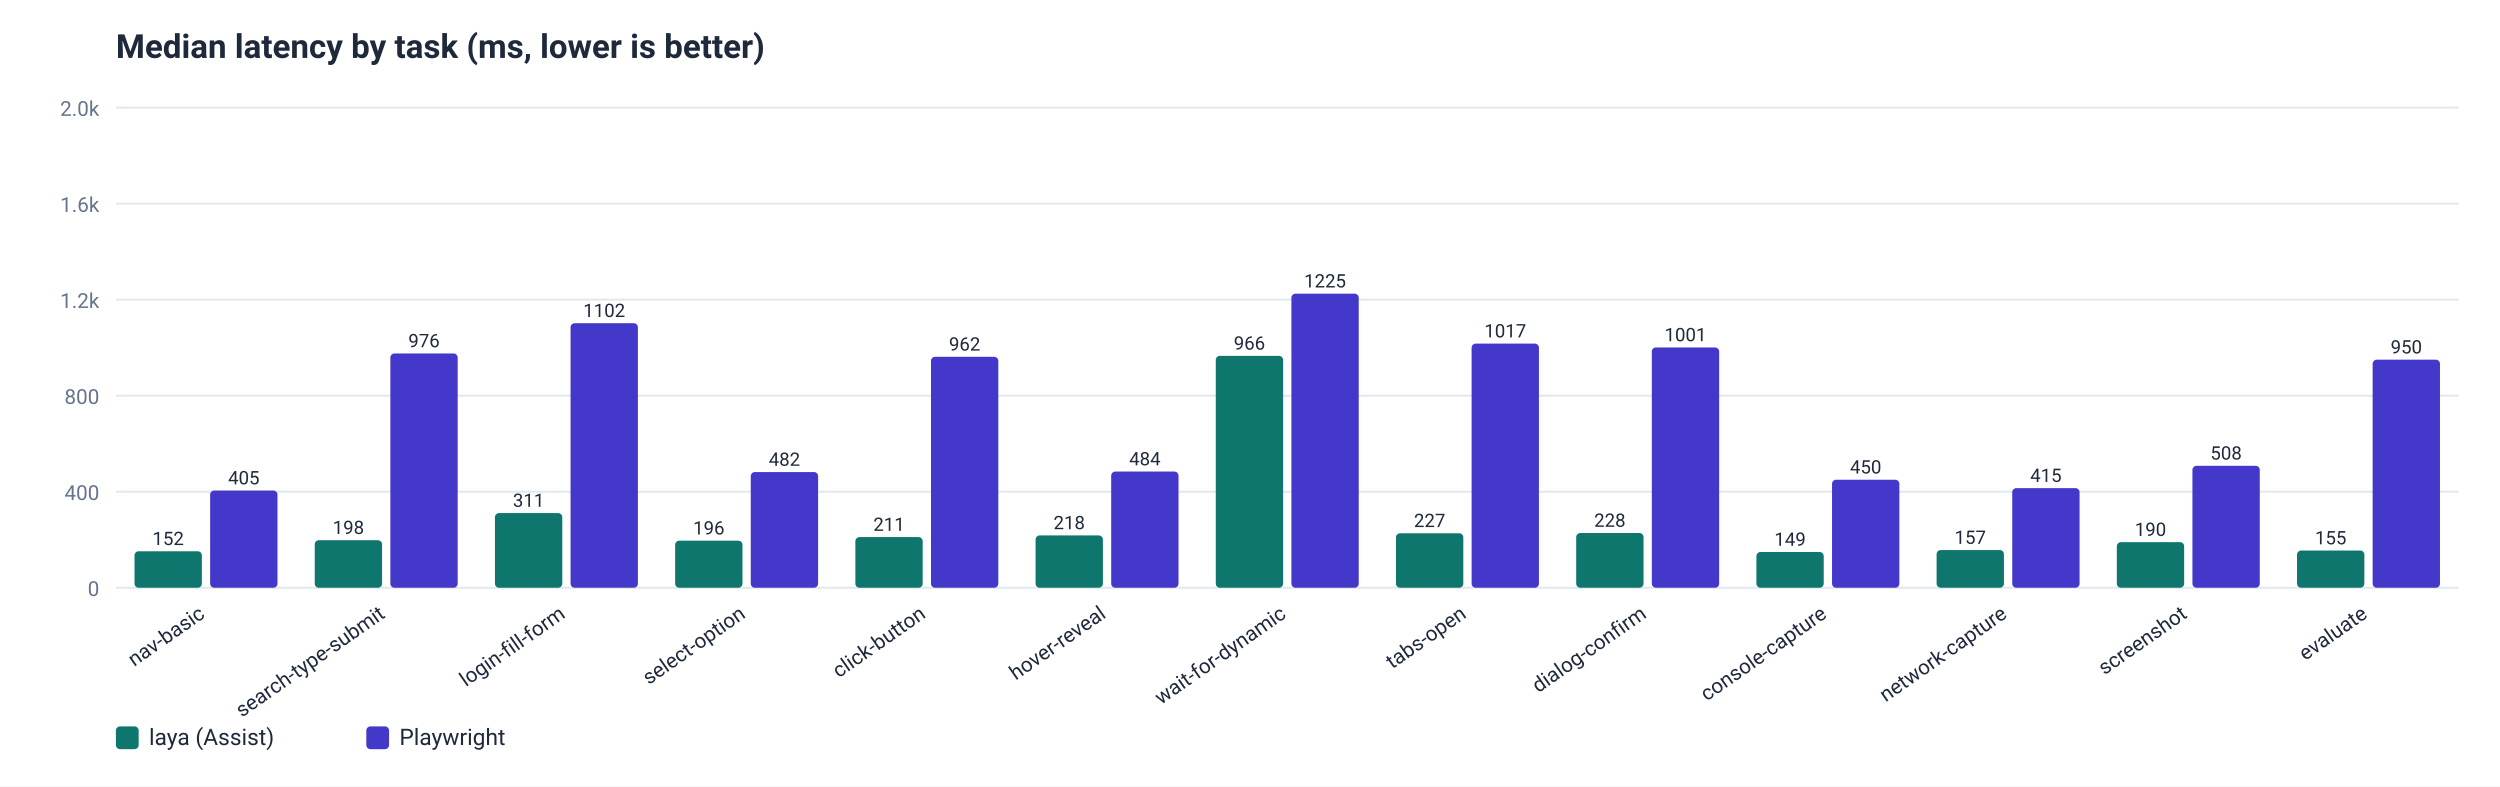
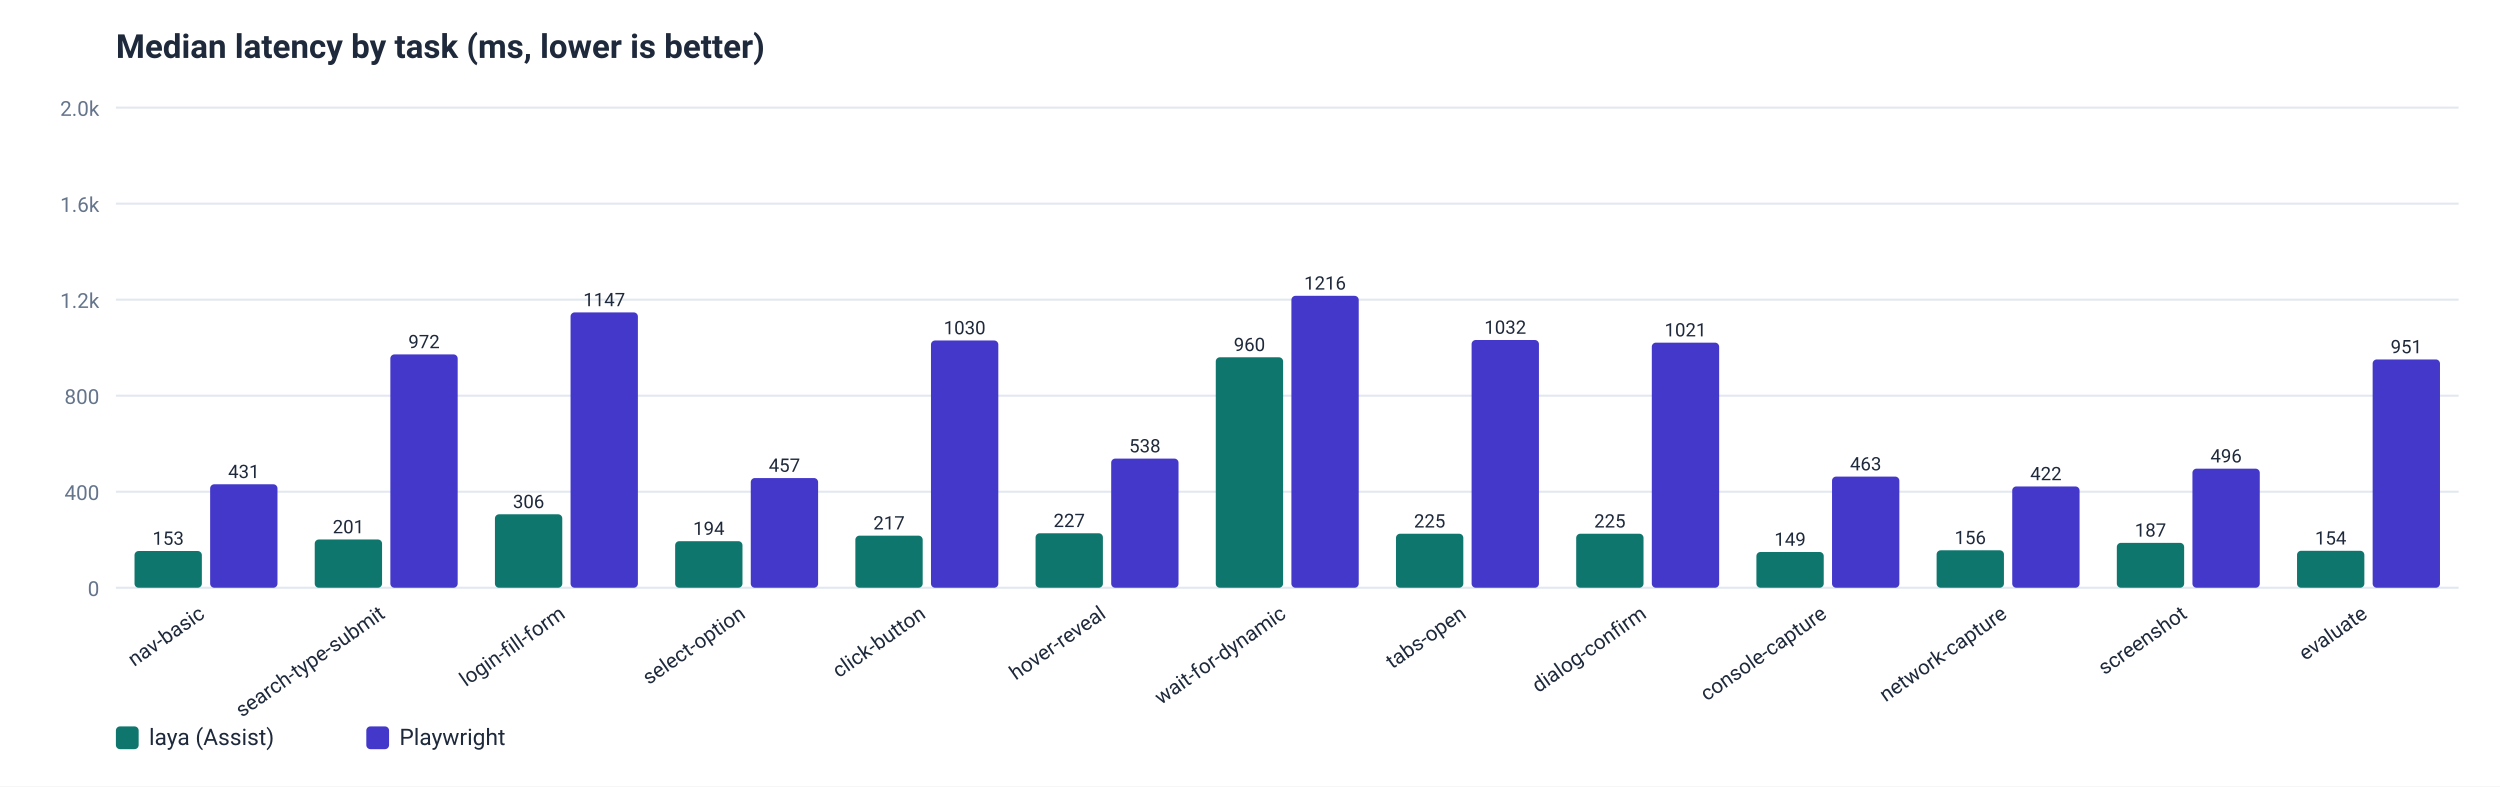
<svg xmlns="http://www.w3.org/2000/svg" width="1208" height="380" viewBox="0 0 1208 380" font-family="-apple-system,Segoe UI,Roboto,sans-serif">
  <rect width="1208" height="380" fill="#ffffff" />
  <text x="56" y="28" font-size="16" font-weight="700" fill="#1e293b">Median latency by task (ms, lower is better)</text>
  <line x1="56" y1="284" x2="1188" y2="284" stroke="#e2e8f0" stroke-width="1" />
  <text x="48" y="288" font-size="10" text-anchor="end" fill="#64748b">0</text>
  <line x1="56" y1="237.6" x2="1188" y2="237.6" stroke="#e2e8f0" stroke-width="1" />
  <text x="48" y="241.6" font-size="10" text-anchor="end" fill="#64748b">400</text>
  <line x1="56" y1="191.2" x2="1188" y2="191.2" stroke="#e2e8f0" stroke-width="1" />
  <text x="48" y="195.2" font-size="10" text-anchor="end" fill="#64748b">800</text>
  <line x1="56" y1="144.8" x2="1188" y2="144.8" stroke="#e2e8f0" stroke-width="1" />
  <text x="48" y="148.8" font-size="10" text-anchor="end" fill="#64748b">1.2k</text>
  <line x1="56" y1="98.4" x2="1188" y2="98.4" stroke="#e2e8f0" stroke-width="1" />
  <text x="48" y="102.4" font-size="10" text-anchor="end" fill="#64748b">1.6k</text>
  <line x1="56" y1="52" x2="1188" y2="52" stroke="#e2e8f0" stroke-width="1" />
  <text x="48" y="56" font-size="10" text-anchor="end" fill="#64748b">2.0k</text>
-   <rect x="65" y="266.368" width="32.538" height="17.632" fill="#0f766e" rx="2" />
-   <text x="81.269" y="263.368" font-size="9" text-anchor="middle" fill="#1e293b">152</text>
-   <rect x="101.538" y="237.02" width="32.538" height="46.98" fill="#4338ca" rx="2" />
-   <text x="117.808" y="234.02" font-size="9" text-anchor="middle" fill="#1e293b">405</text>
+   <rect x="65" y="266.252" width="32.538" height="17.748" fill="#0f766e" rx="2" />
+   <text x="81.269" y="263.252" font-size="9" text-anchor="middle" fill="#1e293b">153</text>
+   <rect x="101.538" y="234.004" width="32.538" height="49.996" fill="#4338ca" rx="2" />
+   <text x="117.808" y="231.004" font-size="9" text-anchor="middle" fill="#1e293b">431</text>
  <text x="99.538" y="298" font-size="10" text-anchor="end" fill="#1e293b" transform="rotate(-35 99.53846 298)">nav-basic</text>
-   <rect x="152.077" y="261.032" width="32.538" height="22.968" fill="#0f766e" rx="2" />
-   <text x="168.346" y="258.032" font-size="9" text-anchor="middle" fill="#1e293b">198</text>
-   <rect x="188.615" y="170.784" width="32.538" height="113.216" fill="#4338ca" rx="2" />
-   <text x="204.885" y="167.784" font-size="9" text-anchor="middle" fill="#1e293b">976</text>
+   <rect x="152.077" y="260.684" width="32.538" height="23.316" fill="#0f766e" rx="2" />
+   <text x="168.346" y="257.684" font-size="9" text-anchor="middle" fill="#1e293b">201</text>
+   <rect x="188.615" y="171.248" width="32.538" height="112.752" fill="#4338ca" rx="2" />
+   <text x="204.885" y="168.248" font-size="9" text-anchor="middle" fill="#1e293b">972</text>
  <text x="186.615" y="298" font-size="10" text-anchor="end" fill="#1e293b" transform="rotate(-35 186.6154 298)">search-type-submit</text>
-   <rect x="239.154" y="247.924" width="32.538" height="36.076" fill="#0f766e" rx="2" />
-   <text x="255.423" y="244.924" font-size="9" text-anchor="middle" fill="#1e293b">311</text>
-   <rect x="275.692" y="156.168" width="32.538" height="127.832" fill="#4338ca" rx="2" />
-   <text x="291.962" y="153.168" font-size="9" text-anchor="middle" fill="#1e293b">1102</text>
+   <rect x="239.154" y="248.504" width="32.538" height="35.496" fill="#0f766e" rx="2" />
+   <text x="255.423" y="245.504" font-size="9" text-anchor="middle" fill="#1e293b">306</text>
+   <rect x="275.692" y="150.948" width="32.538" height="133.052" fill="#4338ca" rx="2" />
+   <text x="291.962" y="147.948" font-size="9" text-anchor="middle" fill="#1e293b">1147</text>
  <text x="273.692" y="298" font-size="10" text-anchor="end" fill="#1e293b" transform="rotate(-35 273.6923 298)">login-fill-form</text>
-   <rect x="326.231" y="261.264" width="32.538" height="22.736" fill="#0f766e" rx="2" />
-   <text x="342.5" y="258.264" font-size="9" text-anchor="middle" fill="#1e293b">196</text>
-   <rect x="362.769" y="228.088" width="32.538" height="55.912" fill="#4338ca" rx="2" />
-   <text x="379.038" y="225.088" font-size="9" text-anchor="middle" fill="#1e293b">482</text>
+   <rect x="326.231" y="261.496" width="32.538" height="22.504" fill="#0f766e" rx="2" />
+   <text x="342.5" y="258.496" font-size="9" text-anchor="middle" fill="#1e293b">194</text>
+   <rect x="362.769" y="230.988" width="32.538" height="53.012" fill="#4338ca" rx="2" />
+   <text x="379.038" y="227.988" font-size="9" text-anchor="middle" fill="#1e293b">457</text>
  <text x="360.769" y="298" font-size="10" text-anchor="end" fill="#1e293b" transform="rotate(-35 360.7692 298)">select-option</text>
-   <rect x="413.308" y="259.524" width="32.538" height="24.476" fill="#0f766e" rx="2" />
-   <text x="429.577" y="256.524" font-size="9" text-anchor="middle" fill="#1e293b">211</text>
-   <rect x="449.846" y="172.408" width="32.538" height="111.592" fill="#4338ca" rx="2" />
-   <text x="466.115" y="169.408" font-size="9" text-anchor="middle" fill="#1e293b">962</text>
+   <rect x="413.308" y="258.828" width="32.538" height="25.172" fill="#0f766e" rx="2" />
+   <text x="429.577" y="255.828" font-size="9" text-anchor="middle" fill="#1e293b">217</text>
+   <rect x="449.846" y="164.52" width="32.538" height="119.48" fill="#4338ca" rx="2" />
+   <text x="466.115" y="161.52" font-size="9" text-anchor="middle" fill="#1e293b">1030</text>
  <text x="447.846" y="298" font-size="10" text-anchor="end" fill="#1e293b" transform="rotate(-35 447.8462 298)">click-button</text>
-   <rect x="500.385" y="258.712" width="32.538" height="25.288" fill="#0f766e" rx="2" />
-   <text x="516.654" y="255.712" font-size="9" text-anchor="middle" fill="#1e293b">218</text>
-   <rect x="536.923" y="227.856" width="32.538" height="56.144" fill="#4338ca" rx="2" />
-   <text x="553.192" y="224.856" font-size="9" text-anchor="middle" fill="#1e293b">484</text>
+   <rect x="500.385" y="257.668" width="32.538" height="26.332" fill="#0f766e" rx="2" />
+   <text x="516.654" y="254.668" font-size="9" text-anchor="middle" fill="#1e293b">227</text>
+   <rect x="536.923" y="221.592" width="32.538" height="62.408" fill="#4338ca" rx="2" />
+   <text x="553.192" y="218.592" font-size="9" text-anchor="middle" fill="#1e293b">538</text>
  <text x="534.923" y="298" font-size="10" text-anchor="end" fill="#1e293b" transform="rotate(-35 534.9231 298)">hover-reveal</text>
-   <rect x="587.462" y="171.944" width="32.538" height="112.056" fill="#0f766e" rx="2" />
-   <text x="603.731" y="168.944" font-size="9" text-anchor="middle" fill="#1e293b">966</text>
-   <rect x="624" y="141.9" width="32.538" height="142.1" fill="#4338ca" rx="2" />
-   <text x="640.269" y="138.9" font-size="9" text-anchor="middle" fill="#1e293b">1225</text>
+   <rect x="587.462" y="172.64" width="32.538" height="111.36" fill="#0f766e" rx="2" />
+   <text x="603.731" y="169.64" font-size="9" text-anchor="middle" fill="#1e293b">960</text>
+   <rect x="624" y="142.944" width="32.538" height="141.056" fill="#4338ca" rx="2" />
+   <text x="640.269" y="139.944" font-size="9" text-anchor="middle" fill="#1e293b">1216</text>
  <text x="622" y="298" font-size="10" text-anchor="end" fill="#1e293b" transform="rotate(-35 622 298)">wait-for-dynamic</text>
-   <rect x="674.538" y="257.668" width="32.538" height="26.332" fill="#0f766e" rx="2" />
-   <text x="690.808" y="254.668" font-size="9" text-anchor="middle" fill="#1e293b">227</text>
-   <rect x="711.077" y="166.028" width="32.538" height="117.972" fill="#4338ca" rx="2" />
-   <text x="727.346" y="163.028" font-size="9" text-anchor="middle" fill="#1e293b">1017</text>
+   <rect x="674.538" y="257.9" width="32.538" height="26.1" fill="#0f766e" rx="2" />
+   <text x="690.808" y="254.9" font-size="9" text-anchor="middle" fill="#1e293b">225</text>
+   <rect x="711.077" y="164.288" width="32.538" height="119.712" fill="#4338ca" rx="2" />
+   <text x="727.346" y="161.288" font-size="9" text-anchor="middle" fill="#1e293b">1032</text>
  <text x="709.077" y="298" font-size="10" text-anchor="end" fill="#1e293b" transform="rotate(-35 709.0769 298)">tabs-open</text>
-   <rect x="761.615" y="257.552" width="32.538" height="26.448" fill="#0f766e" rx="2" />
-   <text x="777.885" y="254.552" font-size="9" text-anchor="middle" fill="#1e293b">228</text>
-   <rect x="798.154" y="167.884" width="32.538" height="116.116" fill="#4338ca" rx="2" />
-   <text x="814.423" y="164.884" font-size="9" text-anchor="middle" fill="#1e293b">1001</text>
+   <rect x="761.615" y="257.9" width="32.538" height="26.1" fill="#0f766e" rx="2" />
+   <text x="777.885" y="254.9" font-size="9" text-anchor="middle" fill="#1e293b">225</text>
+   <rect x="798.154" y="165.564" width="32.538" height="118.436" fill="#4338ca" rx="2" />
+   <text x="814.423" y="162.564" font-size="9" text-anchor="middle" fill="#1e293b">1021</text>
  <text x="796.154" y="298" font-size="10" text-anchor="end" fill="#1e293b" transform="rotate(-35 796.1538 298)">dialog-confirm</text>
  <rect x="848.692" y="266.716" width="32.538" height="17.284" fill="#0f766e" rx="2" />
  <text x="864.962" y="263.716" font-size="9" text-anchor="middle" fill="#1e293b">149</text>
-   <rect x="885.231" y="231.8" width="32.538" height="52.2" fill="#4338ca" rx="2" />
-   <text x="901.5" y="228.8" font-size="9" text-anchor="middle" fill="#1e293b">450</text>
+   <rect x="885.231" y="230.292" width="32.538" height="53.708" fill="#4338ca" rx="2" />
+   <text x="901.5" y="227.292" font-size="9" text-anchor="middle" fill="#1e293b">463</text>
  <text x="883.231" y="298" font-size="10" text-anchor="end" fill="#1e293b" transform="rotate(-35 883.2308 298)">console-capture</text>
-   <rect x="935.769" y="265.788" width="32.538" height="18.212" fill="#0f766e" rx="2" />
-   <text x="952.038" y="262.788" font-size="9" text-anchor="middle" fill="#1e293b">157</text>
-   <rect x="972.308" y="235.86" width="32.538" height="48.14" fill="#4338ca" rx="2" />
-   <text x="988.577" y="232.86" font-size="9" text-anchor="middle" fill="#1e293b">415</text>
+   <rect x="935.769" y="265.904" width="32.538" height="18.096" fill="#0f766e" rx="2" />
+   <text x="952.038" y="262.904" font-size="9" text-anchor="middle" fill="#1e293b">156</text>
+   <rect x="972.308" y="235.048" width="32.538" height="48.952" fill="#4338ca" rx="2" />
+   <text x="988.577" y="232.048" font-size="9" text-anchor="middle" fill="#1e293b">422</text>
  <text x="970.308" y="298" font-size="10" text-anchor="end" fill="#1e293b" transform="rotate(-35 970.3077 298)">network-capture</text>
-   <rect x="1022.846" y="261.96" width="32.538" height="22.04" fill="#0f766e" rx="2" />
-   <text x="1039.115" y="258.96" font-size="9" text-anchor="middle" fill="#1e293b">190</text>
-   <rect x="1059.385" y="225.072" width="32.538" height="58.928" fill="#4338ca" rx="2" />
-   <text x="1075.654" y="222.072" font-size="9" text-anchor="middle" fill="#1e293b">508</text>
+   <rect x="1022.846" y="262.308" width="32.538" height="21.692" fill="#0f766e" rx="2" />
+   <text x="1039.115" y="259.308" font-size="9" text-anchor="middle" fill="#1e293b">187</text>
+   <rect x="1059.385" y="226.464" width="32.538" height="57.536" fill="#4338ca" rx="2" />
+   <text x="1075.654" y="223.464" font-size="9" text-anchor="middle" fill="#1e293b">496</text>
  <text x="1057.385" y="298" font-size="10" text-anchor="end" fill="#1e293b" transform="rotate(-35 1057.385 298)">screenshot</text>
-   <rect x="1109.923" y="266.02" width="32.538" height="17.98" fill="#0f766e" rx="2" />
-   <text x="1126.192" y="263.02" font-size="9" text-anchor="middle" fill="#1e293b">155</text>
-   <rect x="1146.462" y="173.8" width="32.538" height="110.2" fill="#4338ca" rx="2" />
-   <text x="1162.731" y="170.8" font-size="9" text-anchor="middle" fill="#1e293b">950</text>
+   <rect x="1109.923" y="266.136" width="32.538" height="17.864" fill="#0f766e" rx="2" />
+   <text x="1126.192" y="263.136" font-size="9" text-anchor="middle" fill="#1e293b">154</text>
+   <rect x="1146.462" y="173.684" width="32.538" height="110.316" fill="#4338ca" rx="2" />
+   <text x="1162.731" y="170.684" font-size="9" text-anchor="middle" fill="#1e293b">951</text>
  <text x="1144.462" y="298" font-size="10" text-anchor="end" fill="#1e293b" transform="rotate(-35 1144.462 298)">evaluate</text>
  <rect x="56" y="351" width="11" height="11" fill="#0f766e" rx="2" />
  <text x="72" y="360" font-size="11" fill="#1e293b">laya (Assist)</text>
  <rect x="177" y="351" width="11" height="11" fill="#4338ca" rx="2" />
  <text x="193" y="360" font-size="11" fill="#1e293b">Playwright</text>
</svg>
